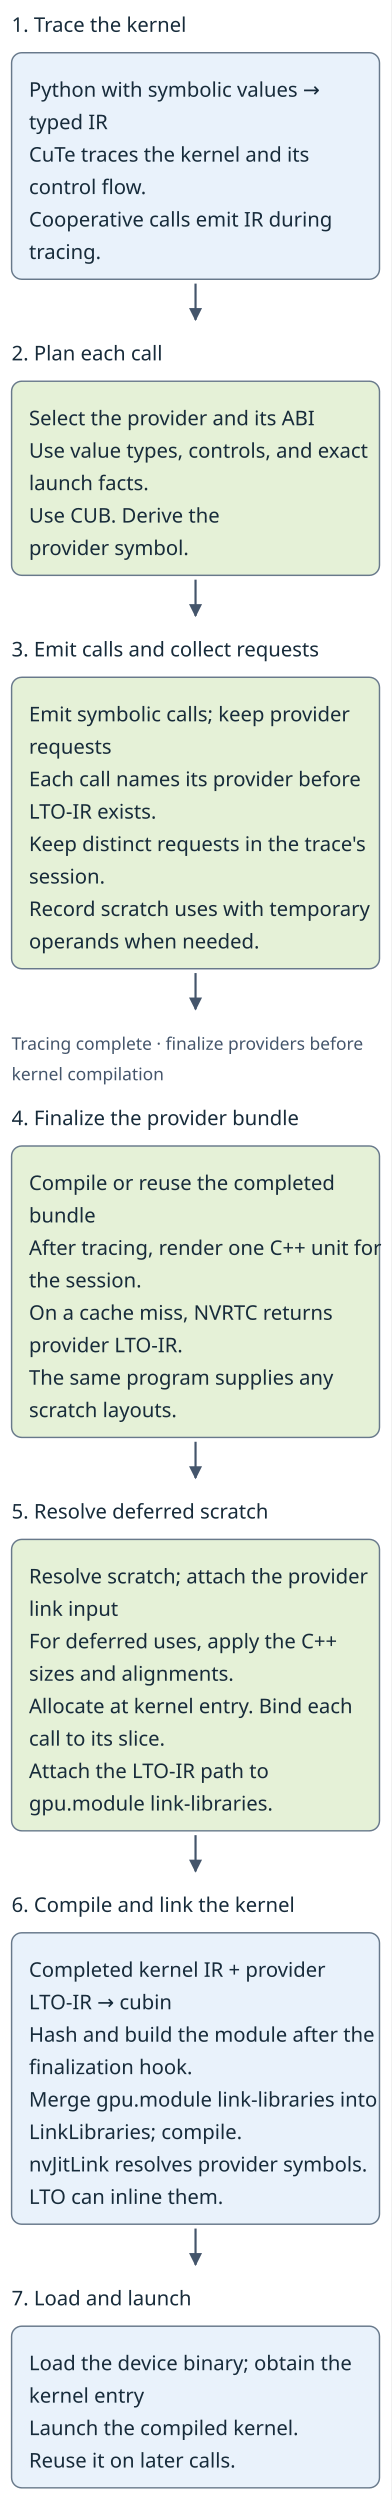
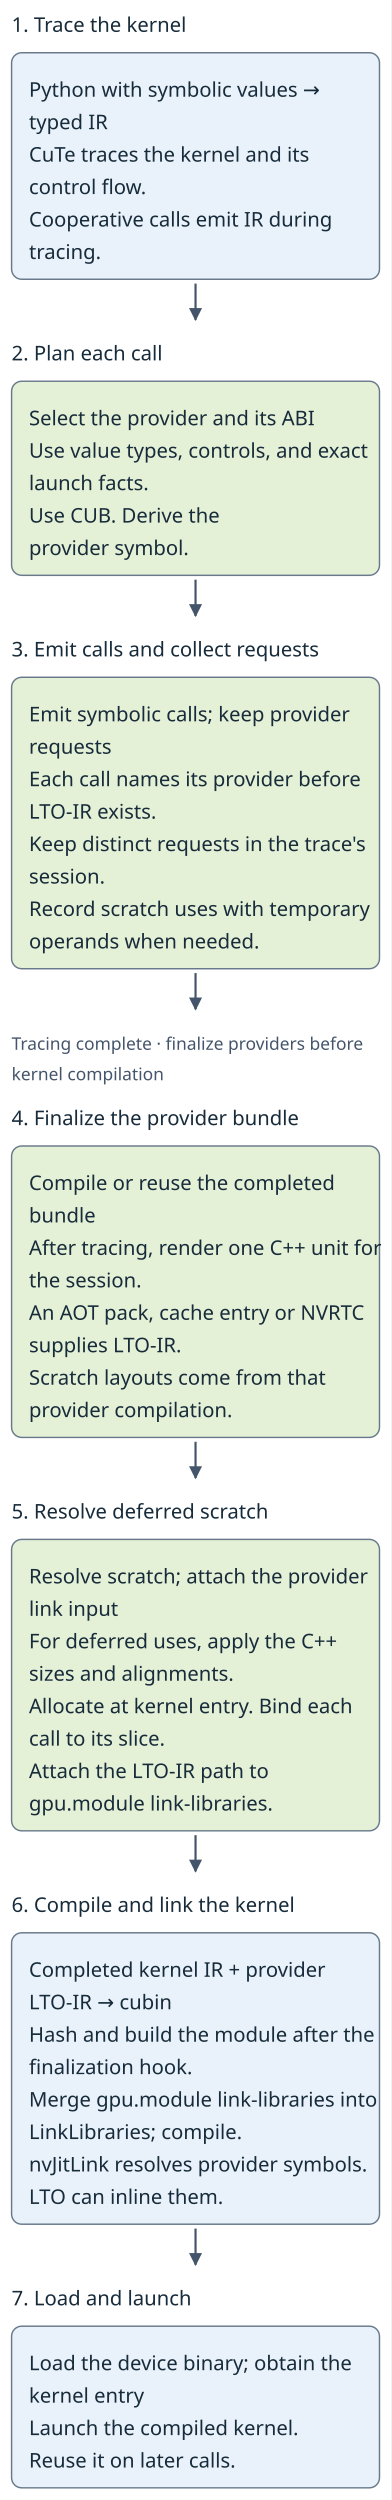
<svg xmlns="http://www.w3.org/2000/svg" role="img" aria-labelledby="cutlass-phases-overview-title cutlass-phases-overview-desc" viewBox="0 0 270 1726">
  <defs>
    <marker id="cutlass-phases-overview-arrow" viewBox="0 0 10 10" refX="9" refY="5" markerWidth="6" markerHeight="6" orient="auto">
      <path d="M0 0L10 5L0 10Z" fill="#44556b" />
    </marker>
  </defs>
  <rect width="270" height="1726" fill="#ffffff" />
  <text x="8" y="22" font-family="sans-serif" font-size="14px" font-weight="500" fill="#172b3a">1. Trace the kernel</text>
  <g data-node="Python with symbolic values → typed IR" role="group" aria-label="CuTe compiler. Python with symbolic values → typed IR. CuTe traces the kernel and its control flow.. Cooperative calls emit IR during tracing.">
    <rect x="8" y="36.4" width="254" height="156.4" rx="7" fill="#e9f2fb" stroke="#68798b" stroke-width="1" />
    <text x="20" y="66.8" font-family="sans-serif" font-size="14px" font-weight="500" fill="#172b3a">Python with symbolic values →</text>
    <text x="20" y="89.2" font-family="sans-serif" font-size="14px" font-weight="500" fill="#172b3a">typed IR</text>
    <text x="20" y="111.6" font-family="sans-serif" font-size="14px" font-weight="400" fill="#172b3a">CuTe traces the kernel and its</text>
    <text x="20" y="134" font-family="sans-serif" font-size="14px" font-weight="400" fill="#172b3a">control flow.</text>
    <text x="20" y="156.4" font-family="sans-serif" font-size="14px" font-weight="400" fill="#172b3a">Cooperative calls emit IR during</text>
    <text x="20" y="178.8" font-family="sans-serif" font-size="14px" font-weight="400" fill="#172b3a">tracing.</text>
  </g>
  <path d="M135 195.8V220.8" marker-end="url(#cutlass-phases-overview-arrow)" fill="none" stroke="#44556b" stroke-width="1.5" />
  <text x="8" y="248.8" font-family="sans-serif" font-size="14px" font-weight="500" fill="#172b3a">2. Plan each call</text>
  <g data-node="Select the provider and its ABI" role="group" aria-label="cuda.coop.cutlass. Select the provider and its ABI. Use value types, controls, and exact launch facts.. Use CUB. Derive the provider symbol.">
    <rect x="8" y="263.2" width="254" height="134" rx="7" fill="#e5f1d7" stroke="#68798b" stroke-width="1" />
    <text x="20" y="293.6" font-family="sans-serif" font-size="14px" font-weight="500" fill="#172b3a">Select the provider and its ABI</text>
    <text x="20" y="316" font-family="sans-serif" font-size="14px" font-weight="400" fill="#172b3a">Use value types, controls, and exact</text>
    <text x="20" y="338.4" font-family="sans-serif" font-size="14px" font-weight="400" fill="#172b3a">launch facts.</text>
    <text x="20" y="360.8" font-family="sans-serif" font-size="14px" font-weight="400" fill="#172b3a">Use CUB. Derive the</text>
    <text x="20" y="383.2" font-family="sans-serif" font-size="14px" font-weight="400" fill="#172b3a">provider symbol.</text>
  </g>
  <path d="M135 400.2V425.2" marker-end="url(#cutlass-phases-overview-arrow)" fill="none" stroke="#44556b" stroke-width="1.5" />
  <text x="8" y="453.2" font-family="sans-serif" font-size="14px" font-weight="500" fill="#172b3a">3. Emit calls and collect requests</text>
  <g data-node="Emit symbolic calls; keep provider requests" role="group" aria-label="cuda.coop.cutlass. Emit symbolic calls; keep provider requests. Each call names its provider before LTO-IR exists.. Keep distinct requests in the trace's session.. Record scratch uses with temporary operands when needed.">
    <rect x="8" y="467.6" width="254" height="201.2" rx="7" fill="#e5f1d7" stroke="#68798b" stroke-width="1" />
    <text x="20" y="498" font-family="sans-serif" font-size="14px" font-weight="500" fill="#172b3a">Emit symbolic calls; keep provider</text>
    <text x="20" y="520.4" font-family="sans-serif" font-size="14px" font-weight="500" fill="#172b3a">requests</text>
    <text x="20" y="542.8" font-family="sans-serif" font-size="14px" font-weight="400" fill="#172b3a">Each call names its provider before</text>
    <text x="20" y="565.2" font-family="sans-serif" font-size="14px" font-weight="400" fill="#172b3a">LTO-IR exists.</text>
    <text x="20" y="587.6" font-family="sans-serif" font-size="14px" font-weight="400" fill="#172b3a">Keep distinct requests in the trace's</text>
    <text x="20" y="610" font-family="sans-serif" font-size="14px" font-weight="400" fill="#172b3a">session.</text>
    <text x="20" y="632.4" font-family="sans-serif" font-size="14px" font-weight="400" fill="#172b3a">Record scratch uses with temporary</text>
    <text x="20" y="654.8" font-family="sans-serif" font-size="14px" font-weight="400" fill="#172b3a">operands when needed.</text>
  </g>
  <path d="M135 671.8V696.8" marker-end="url(#cutlass-phases-overview-arrow)" fill="none" stroke="#44556b" stroke-width="1.5" />
  <text x="8" y="724.8" font-family="sans-serif" font-size="12px" font-weight="400" fill="#44556b">Tracing complete · finalize providers before</text>
  <text x="8" y="745.8" font-family="sans-serif" font-size="12px" font-weight="400" fill="#44556b">kernel compilation</text>
  <text x="8" y="776.8" font-family="sans-serif" font-size="14px" font-weight="500" fill="#172b3a">4. Finalize the provider bundle</text>
-   <g data-node="Compile or reuse the completed bundle" role="group" aria-label="cuda.coop.cutlass. Compile or reuse the completed bundle. After tracing, render one C++ unit for the session.. On a cache miss, NVRTC returns provider LTO-IR.. The same program supplies any scratch layouts.">
+   <g data-node="Compile or reuse the completed bundle" role="group" aria-label="cuda.coop.cutlass. Compile or reuse the completed bundle. After tracing, render one C++ unit for the session.. An AOT pack, cache entry or NVRTC supplies LTO-IR.. Scratch layouts come from that provider compilation.">
    <rect x="8" y="791.2" width="254" height="201.2" rx="7" fill="#e5f1d7" stroke="#68798b" stroke-width="1" />
    <text x="20" y="821.6" font-family="sans-serif" font-size="14px" font-weight="500" fill="#172b3a">Compile or reuse the completed</text>
    <text x="20" y="844" font-family="sans-serif" font-size="14px" font-weight="500" fill="#172b3a">bundle</text>
    <text x="20" y="866.4" font-family="sans-serif" font-size="14px" font-weight="400" fill="#172b3a">After tracing, render one C++ unit for</text>
    <text x="20" y="888.8" font-family="sans-serif" font-size="14px" font-weight="400" fill="#172b3a">the session.</text>
-     <text x="20" y="911.2" font-family="sans-serif" font-size="14px" font-weight="400" fill="#172b3a">On a cache miss, NVRTC returns</text>
-     <text x="20" y="933.6" font-family="sans-serif" font-size="14px" font-weight="400" fill="#172b3a">provider LTO-IR.</text>
-     <text x="20" y="956" font-family="sans-serif" font-size="14px" font-weight="400" fill="#172b3a">The same program supplies any</text>
-     <text x="20" y="978.4" font-family="sans-serif" font-size="14px" font-weight="400" fill="#172b3a">scratch layouts.</text>
+     <text x="20" y="911.2" font-family="sans-serif" font-size="14px" font-weight="400" fill="#172b3a">An AOT pack, cache entry or NVRTC</text>
+     <text x="20" y="933.6" font-family="sans-serif" font-size="14px" font-weight="400" fill="#172b3a">supplies LTO-IR.</text>
+     <text x="20" y="956" font-family="sans-serif" font-size="14px" font-weight="400" fill="#172b3a">Scratch layouts come from that</text>
+     <text x="20" y="978.4" font-family="sans-serif" font-size="14px" font-weight="400" fill="#172b3a">provider compilation.</text>
  </g>
  <path d="M135 995.4V1020.4" marker-end="url(#cutlass-phases-overview-arrow)" fill="none" stroke="#44556b" stroke-width="1.5" />
  <text x="8" y="1048.4" font-family="sans-serif" font-size="14px" font-weight="500" fill="#172b3a">5. Resolve deferred scratch</text>
  <g data-node="Resolve scratch; attach the provider link input" role="group" aria-label="cuda.coop.cutlass. Resolve scratch; attach the provider link input. For deferred uses, apply the C++ sizes and alignments.. Allocate at kernel entry. Bind each call to its slice.. Attach the LTO-IR path to gpu.module link-libraries.">
    <rect x="8" y="1062.8" width="254" height="201.2" rx="7" fill="#e5f1d7" stroke="#68798b" stroke-width="1" />
    <text x="20" y="1093.2" font-family="sans-serif" font-size="14px" font-weight="500" fill="#172b3a">Resolve scratch; attach the provider</text>
    <text x="20" y="1115.6" font-family="sans-serif" font-size="14px" font-weight="500" fill="#172b3a">link input</text>
    <text x="20" y="1138" font-family="sans-serif" font-size="14px" font-weight="400" fill="#172b3a">For deferred uses, apply the C++</text>
    <text x="20" y="1160.4" font-family="sans-serif" font-size="14px" font-weight="400" fill="#172b3a">sizes and alignments.</text>
    <text x="20" y="1182.8" font-family="sans-serif" font-size="14px" font-weight="400" fill="#172b3a">Allocate at kernel entry. Bind each</text>
    <text x="20" y="1205.2" font-family="sans-serif" font-size="14px" font-weight="400" fill="#172b3a">call to its slice.</text>
    <text x="20" y="1227.6" font-family="sans-serif" font-size="14px" font-weight="400" fill="#172b3a">Attach the LTO-IR path to</text>
    <text x="20" y="1250" font-family="sans-serif" font-size="14px" font-weight="400" fill="#172b3a">gpu.module link-libraries.</text>
  </g>
  <path d="M135 1267V1292" marker-end="url(#cutlass-phases-overview-arrow)" fill="none" stroke="#44556b" stroke-width="1.5" />
  <text x="8" y="1320" font-family="sans-serif" font-size="14px" font-weight="500" fill="#172b3a">6. Compile and link the kernel</text>
  <g data-node="Completed kernel IR + provider LTO-IR → cubin" role="group" aria-label="CuTe compiler. Completed kernel IR + provider LTO-IR → cubin. Hash and build the module after the finalization hook.. Merge gpu.module link-libraries into LinkLibraries; compile.. nvJitLink resolves provider symbols. LTO can inline them.">
    <rect x="8" y="1334.4" width="254" height="201.2" rx="7" fill="#e9f2fb" stroke="#68798b" stroke-width="1" />
    <text x="20" y="1364.8" font-family="sans-serif" font-size="14px" font-weight="500" fill="#172b3a">Completed kernel IR + provider</text>
    <text x="20" y="1387.2" font-family="sans-serif" font-size="14px" font-weight="500" fill="#172b3a">LTO-IR → cubin</text>
    <text x="20" y="1409.6" font-family="sans-serif" font-size="14px" font-weight="400" fill="#172b3a">Hash and build the module after the</text>
    <text x="20" y="1432" font-family="sans-serif" font-size="14px" font-weight="400" fill="#172b3a">finalization hook.</text>
    <text x="20" y="1454.4" font-family="sans-serif" font-size="14px" font-weight="400" fill="#172b3a">Merge gpu.module link-libraries into</text>
    <text x="20" y="1476.8" font-family="sans-serif" font-size="14px" font-weight="400" fill="#172b3a">LinkLibraries; compile.</text>
    <text x="20" y="1499.2" font-family="sans-serif" font-size="14px" font-weight="400" fill="#172b3a">nvJitLink resolves provider symbols.</text>
    <text x="20" y="1521.6" font-family="sans-serif" font-size="14px" font-weight="400" fill="#172b3a">LTO can inline them.</text>
  </g>
  <path d="M135 1538.6V1563.6" marker-end="url(#cutlass-phases-overview-arrow)" fill="none" stroke="#44556b" stroke-width="1.5" />
  <text x="8" y="1591.6" font-family="sans-serif" font-size="14px" font-weight="500" fill="#172b3a">7. Load and launch</text>
  <g data-node="Load the device binary; obtain the kernel entry" role="group" aria-label="CuTe compiler. Load the device binary; obtain the kernel entry. Launch the compiled kernel.. Reuse it on later calls.">
    <rect x="8" y="1606" width="254" height="111.6" rx="7" fill="#e9f2fb" stroke="#68798b" stroke-width="1" />
    <text x="20" y="1636.4" font-family="sans-serif" font-size="14px" font-weight="500" fill="#172b3a">Load the device binary; obtain the</text>
    <text x="20" y="1658.8" font-family="sans-serif" font-size="14px" font-weight="500" fill="#172b3a">kernel entry</text>
    <text x="20" y="1681.2" font-family="sans-serif" font-size="14px" font-weight="400" fill="#172b3a">Launch the compiled kernel.</text>
    <text x="20" y="1703.6" font-family="sans-serif" font-size="14px" font-weight="400" fill="#172b3a">Reuse it on later calls.</text>
  </g>
</svg>
